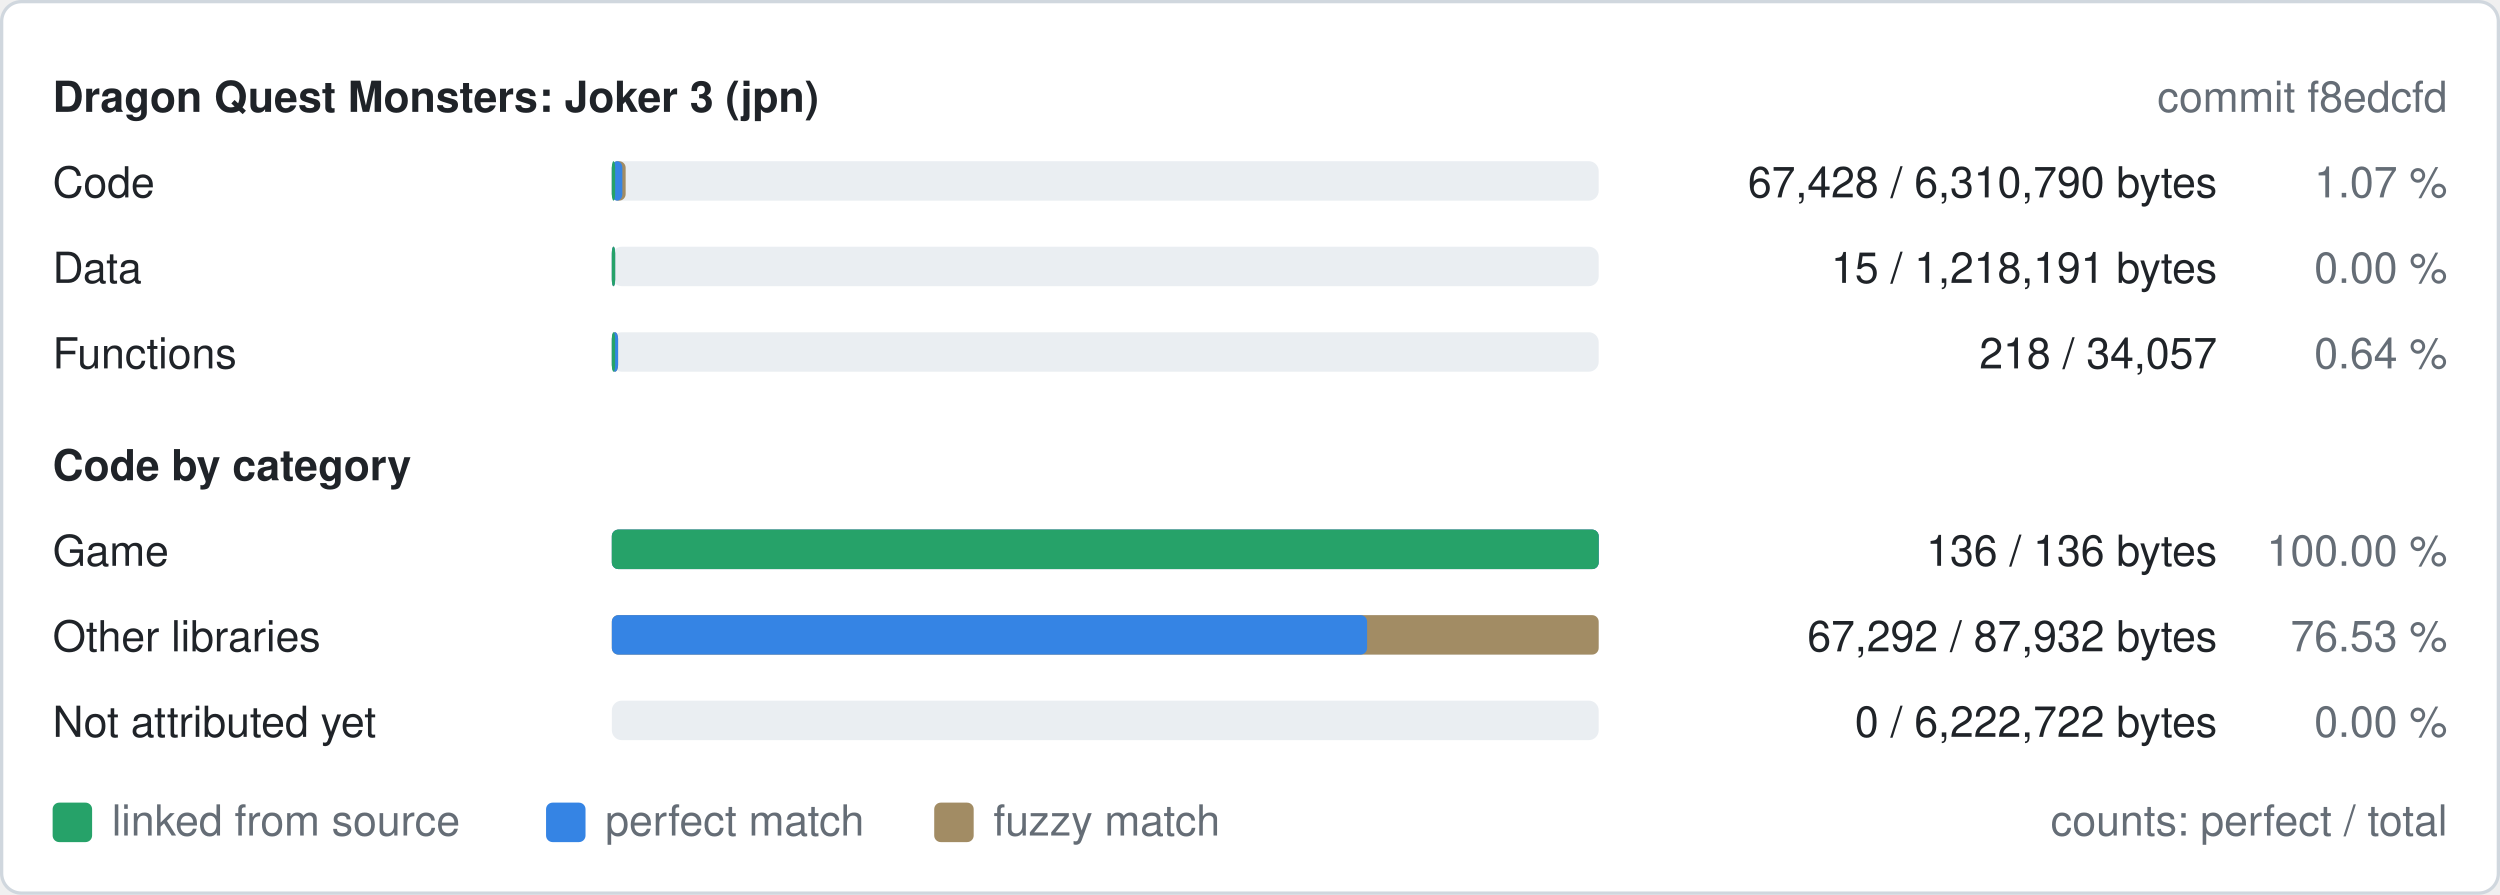
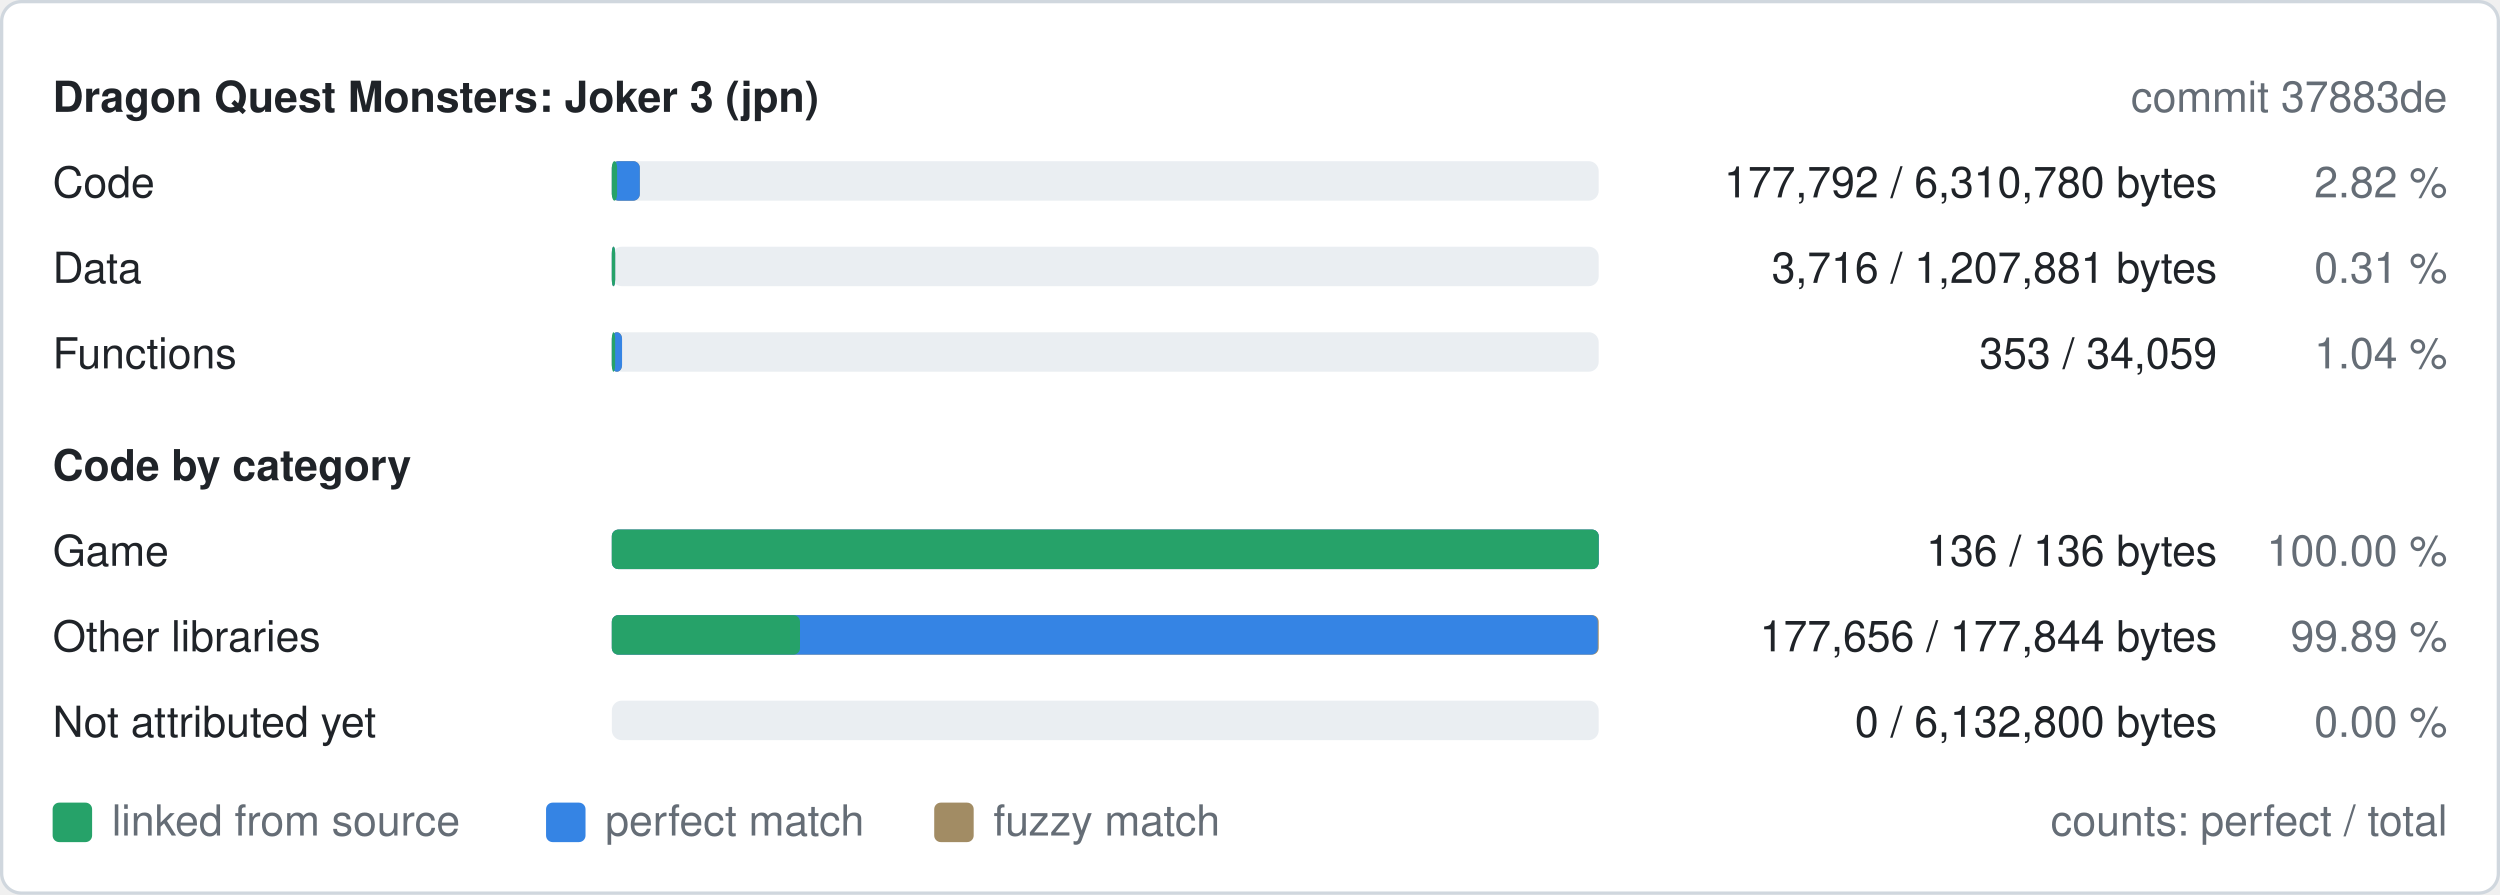
<svg xmlns="http://www.w3.org/2000/svg" width="760" height="272" viewBox="0 0 760 272" role="img" aria-label="Decompilation progress of jpn">
  <style>
text{font-family:-apple-system,BlinkMacSystemFont,"Segoe UI",Helvetica,Arial,sans-serif;font-size:13px}
.b{font-weight:600}
.bg{fill:#ffffff;stroke:#d0d7de}.t{fill:#1f2328}.m{fill:#656d76}.track{fill:#eaeef2}.fuzzy{fill:#a28c64}.perfect{fill:#3584e4}.linked{fill:#26a269}
@media (prefers-color-scheme: dark){.bg{fill:#0d1117;stroke:#30363d}.t{fill:#e6edf3}.m{fill:#8d96a0}.track{fill:#21262d}.fuzzy{fill:#a28c64}.perfect{fill:#3584e4}.linked{fill:#2ec27e}}
</style>
  <rect class="bg" x="0.5" y="0.5" width="759" height="271" rx="6" />
  <text class="t b" x="16" y="34">Dragon Quest Monsters: Joker 3 (jpn)</text>
-   <text class="m" x="744" y="34" text-anchor="end">commit f8edcfd</text>
+   <text class="m" x="744" y="34" text-anchor="end">commit 37883de</text>
  <text class="t" x="16" y="60">Code</text>
  <rect class="track" x="186" y="49" width="300" height="12" rx="3" />
-   <rect class="fuzzy" x="186" y="49" width="4.2" height="12" rx="2" />
-   <rect class="perfect" x="186" y="49" width="3.2" height="12" rx="2" />
-   <rect class="linked" x="186" y="49" width="1.0" height="12" rx="2" />
-   <text class="t" x="674" y="60" text-anchor="end">67,428 / 6,310,790 bytes</text>
-   <text class="m" x="744" y="60" text-anchor="end">1.07 %</text>
+   <rect class="fuzzy" x="186" y="49" width="8.5" height="12" rx="2" />
+   <rect class="perfect" x="186" y="49" width="8.5" height="12" rx="2" />
+   <rect class="linked" x="186" y="49" width="1.6" height="12" rx="2" />
+   <text class="t" x="674" y="60" text-anchor="end">177,792 / 6,310,780 bytes</text>
+   <text class="m" x="744" y="60" text-anchor="end">2.82 %</text>
  <text class="t" x="16" y="86">Data</text>
  <rect class="track" x="186" y="75" width="300" height="12" rx="3" />
  <rect class="fuzzy" x="186" y="75" width="1.0" height="12" rx="2" />
  <rect class="perfect" x="186" y="75" width="1.0" height="12" rx="2" />
  <rect class="linked" x="186" y="75" width="1.0" height="12" rx="2" />
-   <text class="t" x="674" y="86" text-anchor="end">15 / 1,218,191 bytes</text>
-   <text class="m" x="744" y="86" text-anchor="end">0.00 %</text>
+   <text class="t" x="674" y="86" text-anchor="end">3,716 / 1,207,881 bytes</text>
+   <text class="m" x="744" y="86" text-anchor="end">0.31 %</text>
  <text class="t" x="16" y="112">Functions</text>
  <rect class="track" x="186" y="101" width="300" height="12" rx="3" />
-   <rect class="fuzzy" x="186" y="101" width="1.9" height="12" rx="2" />
-   <rect class="perfect" x="186" y="101" width="1.9" height="12" rx="2" />
+   <rect class="fuzzy" x="186" y="101" width="3.1" height="12" rx="2" />
+   <rect class="perfect" x="186" y="101" width="3.1" height="12" rx="2" />
  <rect class="linked" x="186" y="101" width="1.0" height="12" rx="2" />
-   <text class="t" x="674" y="112" text-anchor="end">218 / 34,057</text>
-   <text class="m" x="744" y="112" text-anchor="end">0.64 %</text>
+   <text class="t" x="674" y="112" text-anchor="end">353 / 34,059</text>
+   <text class="m" x="744" y="112" text-anchor="end">1.04 %</text>
  <text class="t b" x="16" y="146">Code by category</text>
  <text class="t" x="16" y="172">Game</text>
  <rect class="track" x="186" y="161" width="300" height="12" rx="3" />
  <rect class="fuzzy" x="186" y="161" width="300.0" height="12" rx="2" />
  <rect class="perfect" x="186" y="161" width="300.0" height="12" rx="2" />
  <rect class="linked" x="186" y="161" width="300.0" height="12" rx="2" />
  <text class="t" x="674" y="172" text-anchor="end">136 / 136 bytes</text>
  <text class="m" x="744" y="172" text-anchor="end">100.00 %</text>
  <text class="t" x="16" y="198">Other libraries</text>
  <rect class="track" x="186" y="187" width="300" height="12" rx="3" />
  <rect class="fuzzy" x="186" y="187" width="300.0" height="12" rx="2" />
-   <rect class="perfect" x="186" y="187" width="229.6" height="12" rx="2" />
-   <text class="t" x="674" y="198" text-anchor="end">67,292 / 87,932 bytes</text>
-   <text class="m" x="744" y="198" text-anchor="end">76.53 %</text>
+   <rect class="perfect" x="186" y="187" width="299.7" height="12" rx="2" />
+   <rect class="linked" x="186" y="187" width="57.2" height="12" rx="2" />
+   <text class="t" x="674" y="198" text-anchor="end">177,656 / 177,844 bytes</text>
+   <text class="m" x="744" y="198" text-anchor="end">99.89 %</text>
  <text class="t" x="16" y="224">Not attributed yet</text>
  <rect class="track" x="186" y="213" width="300" height="12" rx="3" />
-   <text class="t" x="674" y="224" text-anchor="end">0 / 6,222,722 bytes</text>
+   <text class="t" x="674" y="224" text-anchor="end">0 / 6,132,800 bytes</text>
  <text class="m" x="744" y="224" text-anchor="end">0.00 %</text>
  <rect class="linked" x="16" y="244" width="12" height="12" rx="2" />
  <text class="m" x="34" y="254">linked from source</text>
  <rect class="perfect" x="166" y="244" width="12" height="12" rx="2" />
  <text class="m" x="184" y="254">perfect match</text>
  <rect class="fuzzy" x="284" y="244" width="12" height="12" rx="2" />
  <text class="m" x="302" y="254">fuzzy match</text>
  <text class="m" x="744" y="254" text-anchor="end">counts: perfect / total</text>
</svg>
